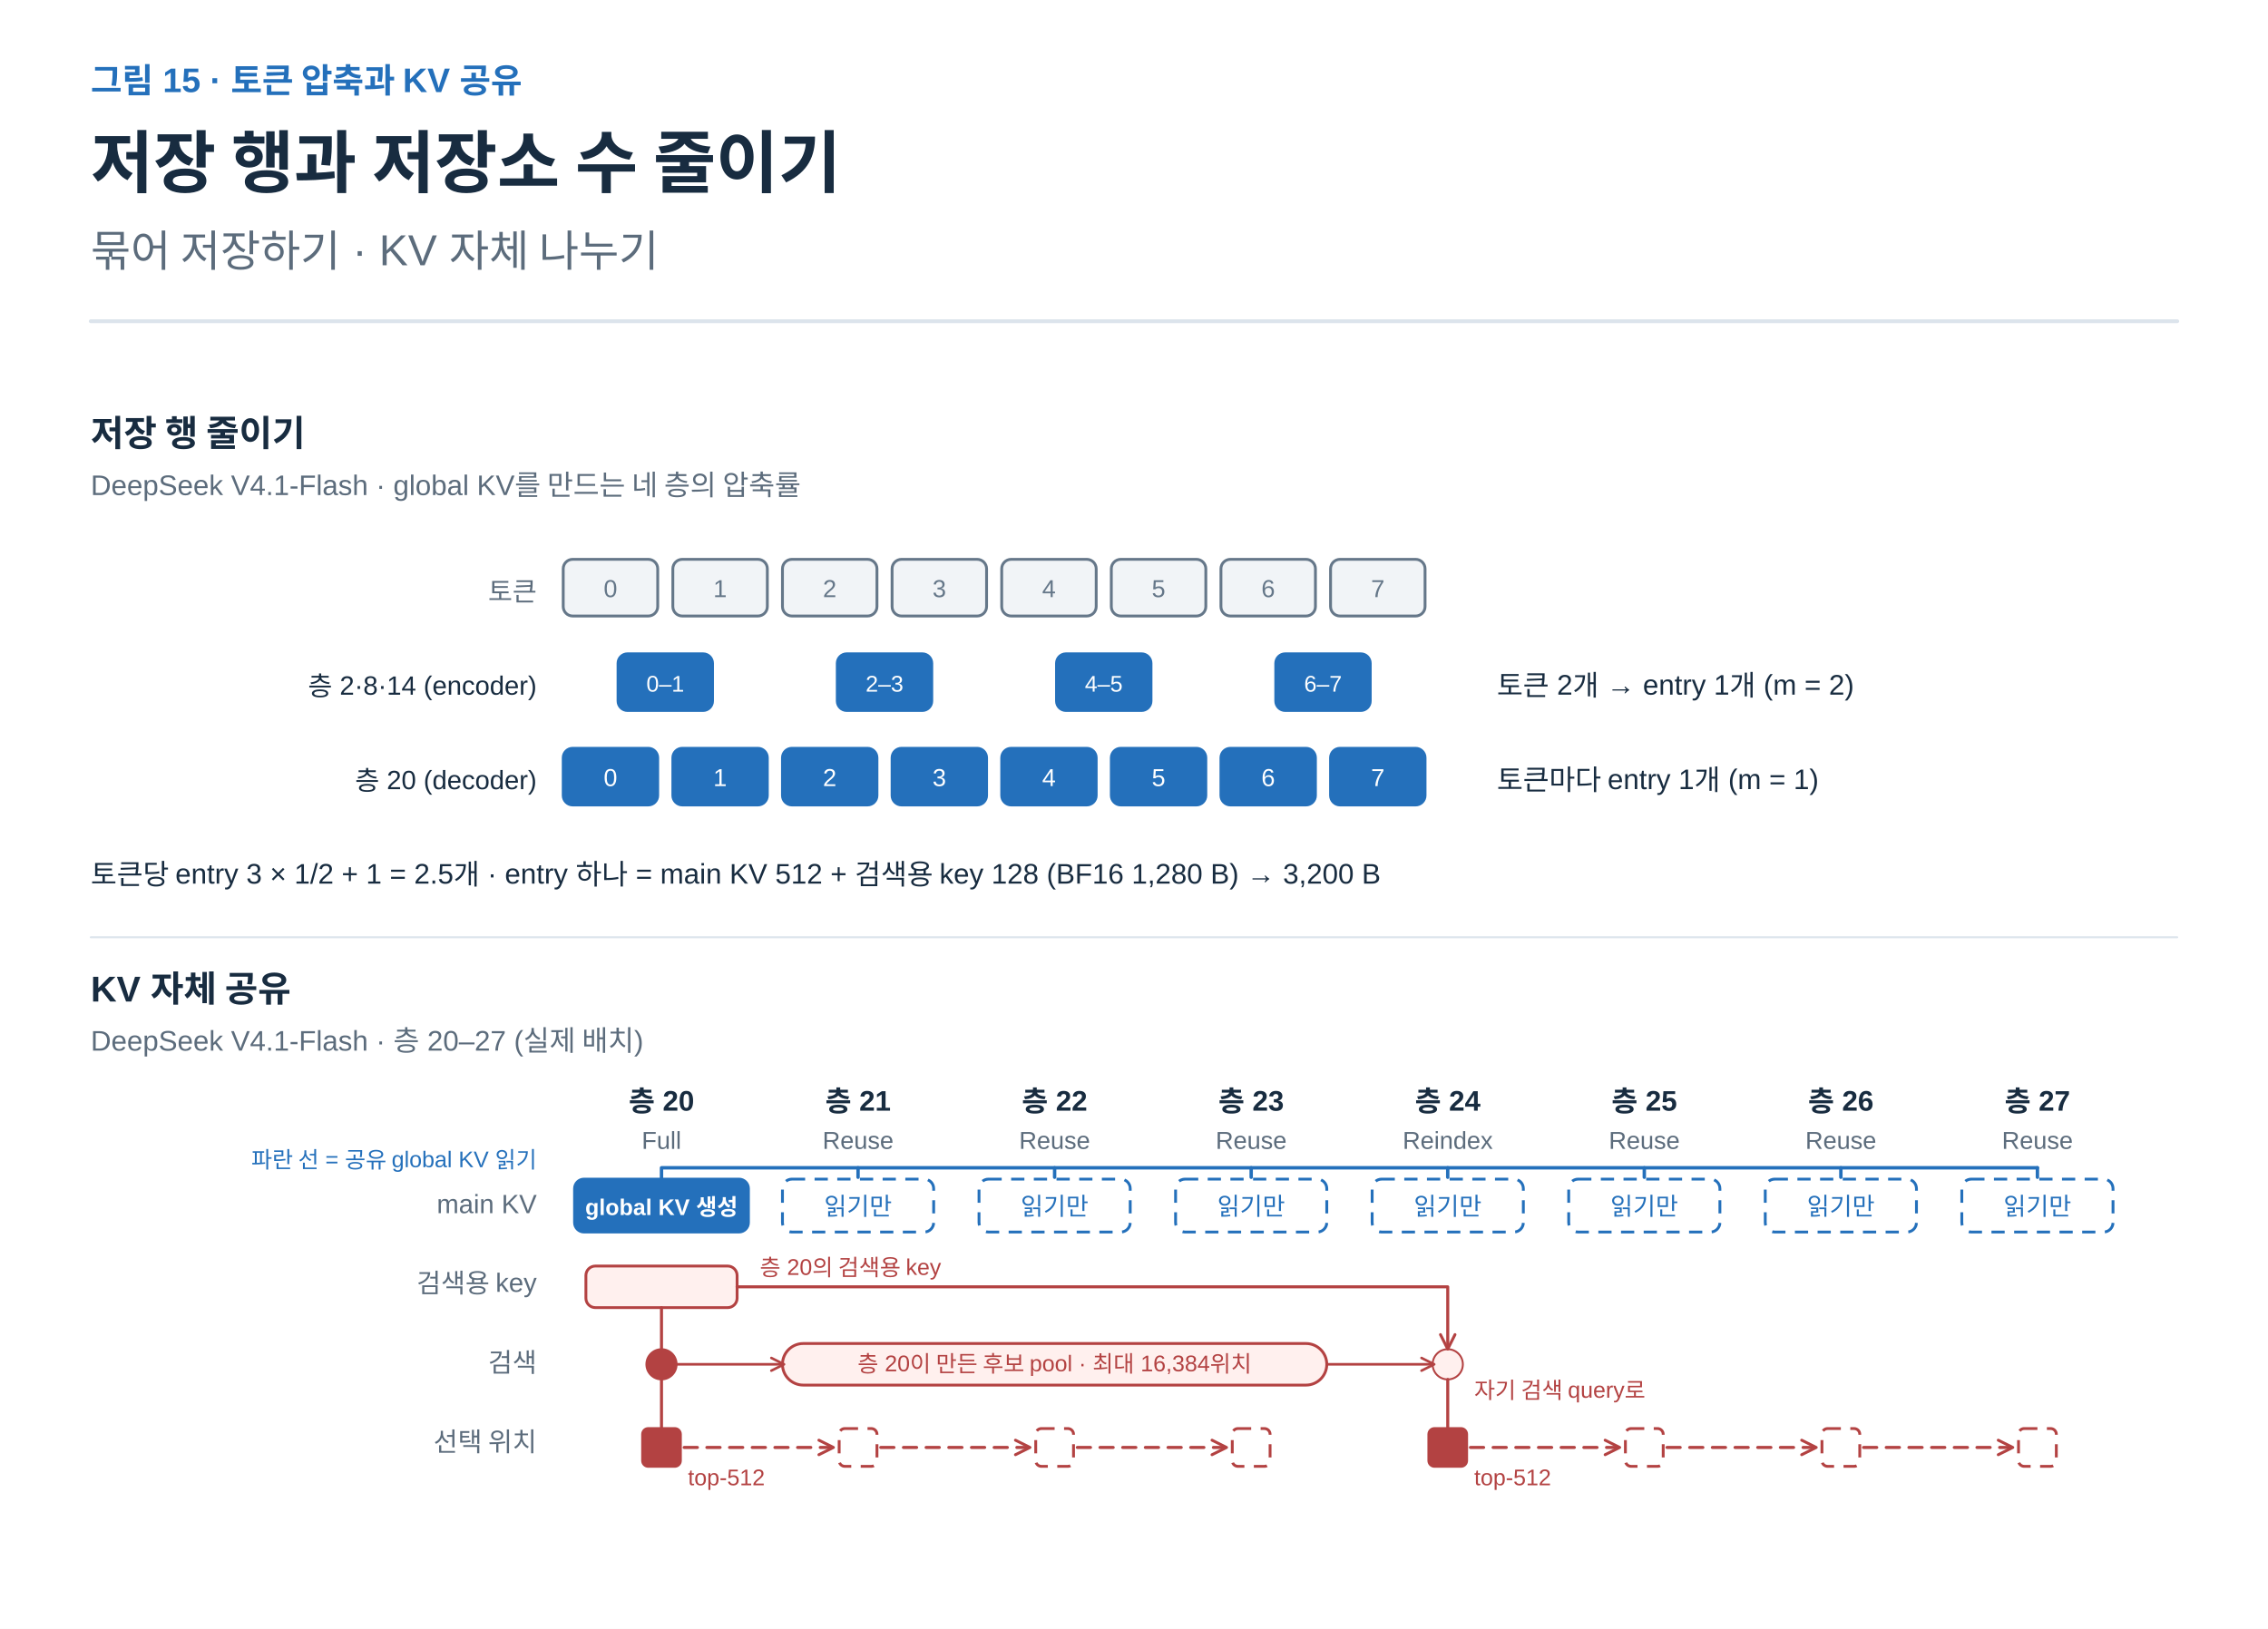
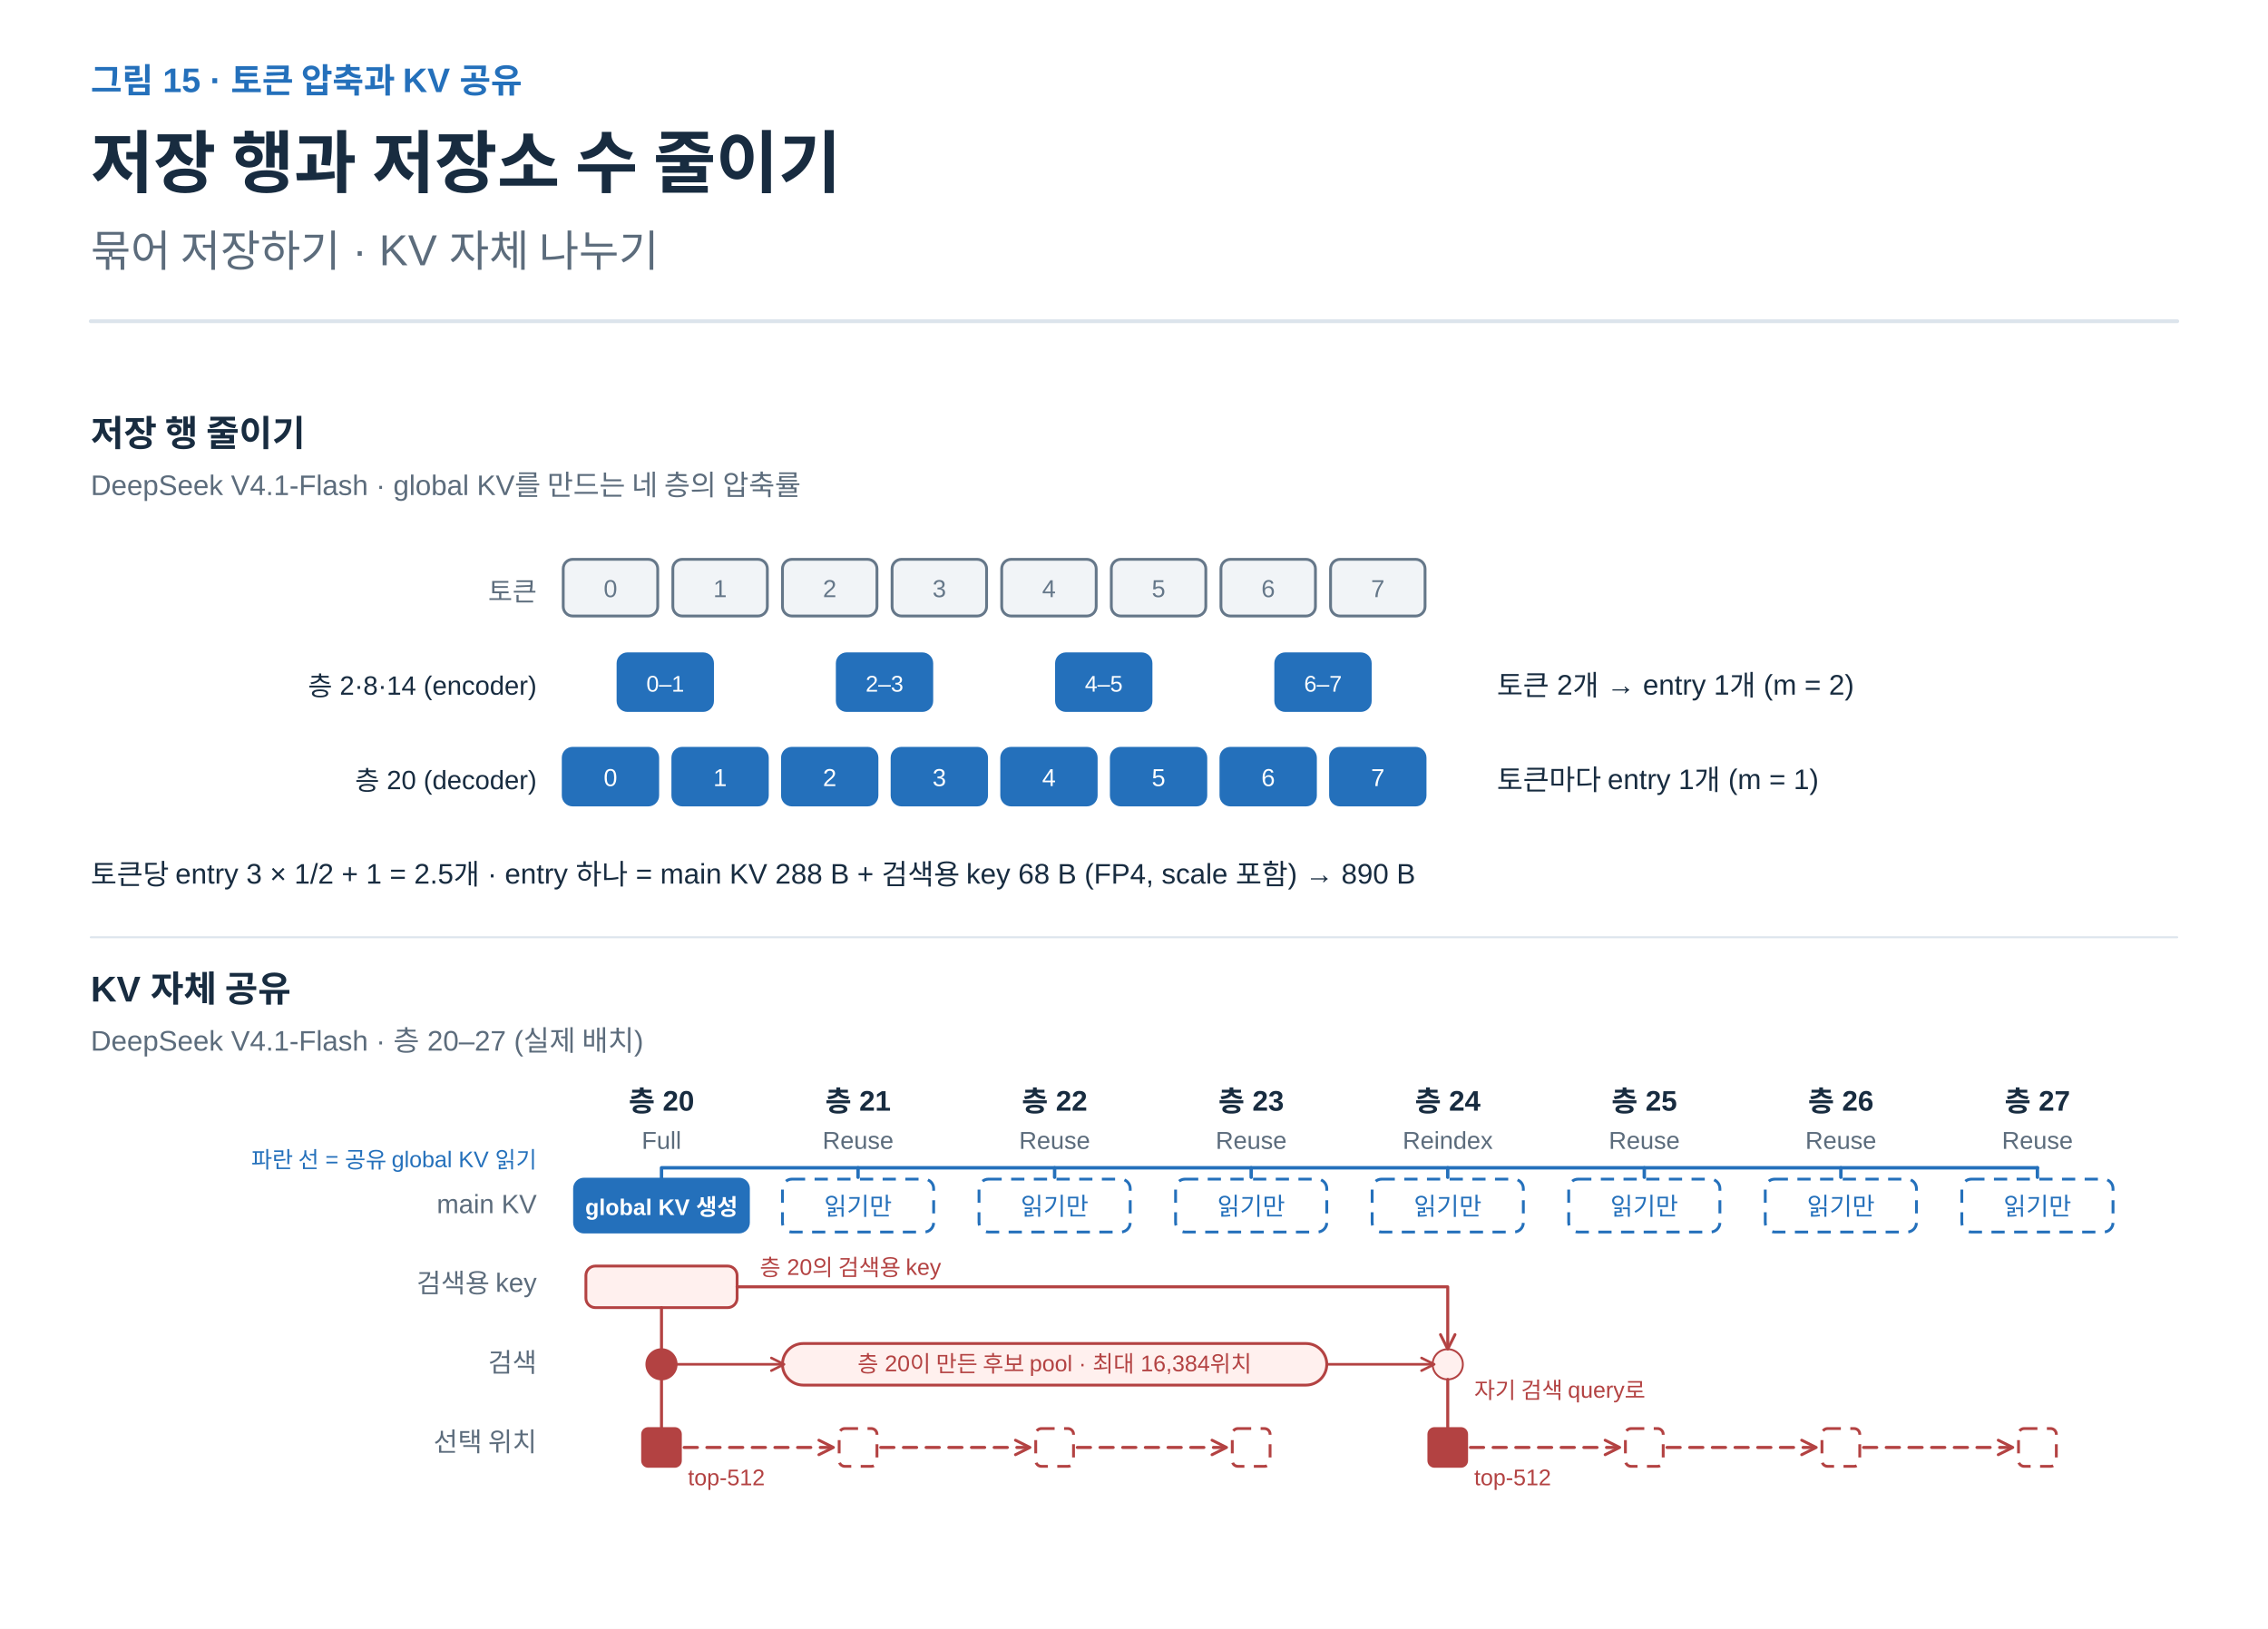
<svg xmlns="http://www.w3.org/2000/svg" width="1200" height="862" viewBox="0 0 1200 862" role="img" aria-labelledby="title desc">
  <defs>
    <marker id="arrow-ink" viewBox="0 0 10 10" refX="8" refY="5" markerWidth="6" markerHeight="6" orient="auto">
      <path d="M1 1 L9 5 L1 9" fill="none" stroke="#182C40" stroke-width="1.6" />
    </marker>
    <marker id="arrow-muted" viewBox="0 0 10 10" refX="8" refY="5" markerWidth="6" markerHeight="6" orient="auto">
      <path d="M1 1 L9 5 L1 9" fill="none" stroke="#5C6C7C" stroke-width="1.6" />
    </marker>
    <marker id="arrow-line" viewBox="0 0 10 10" refX="8" refY="5" markerWidth="6" markerHeight="6" orient="auto">
      <path d="M1 1 L9 5 L1 9" fill="none" stroke="#DCE4EC" stroke-width="1.6" />
    </marker>
    <marker id="arrow-paper" viewBox="0 0 10 10" refX="8" refY="5" markerWidth="6" markerHeight="6" orient="auto">
      <path d="M1 1 L9 5 L1 9" fill="none" stroke="#FFFFFF" stroke-width="1.6" />
    </marker>
    <marker id="arrow-blue" viewBox="0 0 10 10" refX="8" refY="5" markerWidth="6" markerHeight="6" orient="auto">
      <path d="M1 1 L9 5 L1 9" fill="none" stroke="#2470BB" stroke-width="1.6" />
    </marker>
    <marker id="arrow-teal" viewBox="0 0 10 10" refX="8" refY="5" markerWidth="6" markerHeight="6" orient="auto">
      <path d="M1 1 L9 5 L1 9" fill="none" stroke="#287D78" stroke-width="1.6" />
    </marker>
    <marker id="arrow-orange" viewBox="0 0 10 10" refX="8" refY="5" markerWidth="6" markerHeight="6" orient="auto">
      <path d="M1 1 L9 5 L1 9" fill="none" stroke="#B55B22" stroke-width="1.6" />
    </marker>
    <marker id="arrow-purple" viewBox="0 0 10 10" refX="8" refY="5" markerWidth="6" markerHeight="6" orient="auto">
      <path d="M1 1 L9 5 L1 9" fill="none" stroke="#7954A3" stroke-width="1.6" />
    </marker>
    <marker id="arrow-gray" viewBox="0 0 10 10" refX="8" refY="5" markerWidth="6" markerHeight="6" orient="auto">
      <path d="M1 1 L9 5 L1 9" fill="none" stroke="#657789" stroke-width="1.6" />
    </marker>
    <marker id="arrow-red" viewBox="0 0 10 10" refX="8" refY="5" markerWidth="6" markerHeight="6" orient="auto">
      <path d="M1 1 L9 5 L1 9" fill="none" stroke="#B34242" stroke-width="1.6" />
    </marker>
    <marker id="arrow-indigo" viewBox="0 0 10 10" refX="8" refY="5" markerWidth="6" markerHeight="6" orient="auto">
      <path d="M1 1 L9 5 L1 9" fill="none" stroke="#4C60A8" stroke-width="1.6" />
    </marker>
    <marker id="arrow-slate" viewBox="0 0 10 10" refX="8" refY="5" markerWidth="6" markerHeight="6" orient="auto">
      <path d="M1 1 L9 5 L1 9" fill="none" stroke="#8191A0" stroke-width="1.6" />
    </marker>
    <marker id="arrow-surface" viewBox="0 0 10 10" refX="8" refY="5" markerWidth="6" markerHeight="6" orient="auto">
      <path d="M1 1 L9 5 L1 9" fill="none" stroke="#F8FAFC" stroke-width="1.6" />
    </marker>
  </defs>
  <style>text{font-family:Arial,"Apple SD Gothic Neo","Noto Sans KR",sans-serif}text[font-family]{font-family:Menlo,Consolas,monospace}path{stroke-linecap:round;stroke-linejoin:round}</style>
  <rect width="100%" height="100%" fill="white" />
  <text x="48" y="49" fill="#2470BB" font-size="18" font-weight="600" text-anchor="start" data-max-width="1104">그림 15 · 토큰 압축과 KV 공유</text>
  <text x="48" y="99" fill="#182C40" font-size="36" font-weight="700" text-anchor="start" data-max-width="1104">저장 행과 저장소 수 줄이기</text>
  <text x="48" y="141" fill="#5C6C7C" font-size="23" font-weight="400" text-anchor="start" data-max-width="1104">묶어 저장하기 · KV 자체 나누기</text>
  <path d="M48,170 H1152" stroke="#DCE4EC" stroke-width="2" />
  <g transform="translate(48 206) scale(1)" data-panel="1">
    <g data-path="r0">
      <text x="0" y="30" fill="#182C40" font-size="19" font-weight="700" text-anchor="start" data-max-width="1104">저장 행 줄이기</text>
      <text x="0" y="56" fill="#5C6C7C" font-size="15" font-weight="400" text-anchor="start" data-max-width="1104">DeepSeek V4.1-Flash · global KV를 만드는 네 층의 압축률</text>
      <text x="236" y="112" fill="#5C6C7C" font-size="14" font-weight="400" text-anchor="end" data-max-width="200">토큰</text>
      <rect x="250" y="90" width="50" height="30" rx="5" fill="#F1F4F7" stroke="#657789" stroke-width="1.5" />
      <text x="275" y="110" fill="#657789" font-size="13" font-weight="400" text-anchor="middle" data-max-width="50">0</text>
      <rect x="308" y="90" width="50" height="30" rx="5" fill="#F1F4F7" stroke="#657789" stroke-width="1.5" />
      <text x="333" y="110" fill="#657789" font-size="13" font-weight="400" text-anchor="middle" data-max-width="50">1</text>
      <rect x="366" y="90" width="50" height="30" rx="5" fill="#F1F4F7" stroke="#657789" stroke-width="1.5" />
      <text x="391" y="110" fill="#657789" font-size="13" font-weight="400" text-anchor="middle" data-max-width="50">2</text>
      <rect x="424" y="90" width="50" height="30" rx="5" fill="#F1F4F7" stroke="#657789" stroke-width="1.5" />
      <text x="449" y="110" fill="#657789" font-size="13" font-weight="400" text-anchor="middle" data-max-width="50">3</text>
      <rect x="482" y="90" width="50" height="30" rx="5" fill="#F1F4F7" stroke="#657789" stroke-width="1.5" />
      <text x="507" y="110" fill="#657789" font-size="13" font-weight="400" text-anchor="middle" data-max-width="50">4</text>
      <rect x="540" y="90" width="50" height="30" rx="5" fill="#F1F4F7" stroke="#657789" stroke-width="1.5" />
      <text x="565" y="110" fill="#657789" font-size="13" font-weight="400" text-anchor="middle" data-max-width="50">5</text>
      <rect x="598" y="90" width="50" height="30" rx="5" fill="#F1F4F7" stroke="#657789" stroke-width="1.5" />
      <text x="623" y="110" fill="#657789" font-size="13" font-weight="400" text-anchor="middle" data-max-width="50">6</text>
      <rect x="656" y="90" width="50" height="30" rx="5" fill="#F1F4F7" stroke="#657789" stroke-width="1.5" />
      <text x="681" y="110" fill="#657789" font-size="13" font-weight="400" text-anchor="middle" data-max-width="50">7</text>
      <text x="236" y="162" fill="#182C40" font-size="14" font-weight="400" text-anchor="end" data-max-width="240">층 2·8·14 (encoder)</text>
      <rect x="279" y="140" width="50" height="30" rx="5" fill="#2470BB" stroke="#2470BB" stroke-width="1.5" />
      <text x="304" y="160" fill="#FFFFFF" font-size="12" font-weight="400" text-anchor="middle" data-max-width="50">0–1</text>
      <rect x="395" y="140" width="50" height="30" rx="5" fill="#2470BB" stroke="#2470BB" stroke-width="1.5" />
      <text x="420" y="160" fill="#FFFFFF" font-size="12" font-weight="400" text-anchor="middle" data-max-width="50">2–3</text>
      <rect x="511" y="140" width="50" height="30" rx="5" fill="#2470BB" stroke="#2470BB" stroke-width="1.5" />
      <text x="536" y="160" fill="#FFFFFF" font-size="12" font-weight="400" text-anchor="middle" data-max-width="50">4–5</text>
      <rect x="627" y="140" width="50" height="30" rx="5" fill="#2470BB" stroke="#2470BB" stroke-width="1.5" />
      <text x="652" y="160" fill="#FFFFFF" font-size="12" font-weight="400" text-anchor="middle" data-max-width="50">6–7</text>
      <text x="236" y="212" fill="#182C40" font-size="14" font-weight="400" text-anchor="end" data-max-width="240">층 20 (decoder)</text>
      <rect x="250" y="190" width="50" height="30" rx="5" fill="#2470BB" stroke="#2470BB" stroke-width="1.5" />
      <text x="275" y="210" fill="#FFFFFF" font-size="13" font-weight="400" text-anchor="middle" data-max-width="50">0</text>
      <rect x="308" y="190" width="50" height="30" rx="5" fill="#2470BB" stroke="#2470BB" stroke-width="1.5" />
      <text x="333" y="210" fill="#FFFFFF" font-size="13" font-weight="400" text-anchor="middle" data-max-width="50">1</text>
      <rect x="366" y="190" width="50" height="30" rx="5" fill="#2470BB" stroke="#2470BB" stroke-width="1.5" />
      <text x="391" y="210" fill="#FFFFFF" font-size="13" font-weight="400" text-anchor="middle" data-max-width="50">2</text>
      <rect x="424" y="190" width="50" height="30" rx="5" fill="#2470BB" stroke="#2470BB" stroke-width="1.5" />
      <text x="449" y="210" fill="#FFFFFF" font-size="13" font-weight="400" text-anchor="middle" data-max-width="50">3</text>
      <rect x="482" y="190" width="50" height="30" rx="5" fill="#2470BB" stroke="#2470BB" stroke-width="1.5" />
      <text x="507" y="210" fill="#FFFFFF" font-size="13" font-weight="400" text-anchor="middle" data-max-width="50">4</text>
      <rect x="540" y="190" width="50" height="30" rx="5" fill="#2470BB" stroke="#2470BB" stroke-width="1.5" />
      <text x="565" y="210" fill="#FFFFFF" font-size="13" font-weight="400" text-anchor="middle" data-max-width="50">5</text>
      <rect x="598" y="190" width="50" height="30" rx="5" fill="#2470BB" stroke="#2470BB" stroke-width="1.5" />
      <text x="623" y="210" fill="#FFFFFF" font-size="13" font-weight="400" text-anchor="middle" data-max-width="50">6</text>
      <rect x="656" y="190" width="50" height="30" rx="5" fill="#2470BB" stroke="#2470BB" stroke-width="1.5" />
      <text x="681" y="210" fill="#FFFFFF" font-size="13" font-weight="400" text-anchor="middle" data-max-width="50">7</text>
      <text x="744" y="162" fill="#182C40" font-size="15" font-weight="400" text-anchor="start" data-max-width="360">토큰 2개 → entry 1개 (m = 2)</text>
      <text x="744" y="212" fill="#182C40" font-size="15" font-weight="400" text-anchor="start" data-max-width="360">토큰마다 entry 1개 (m = 1)</text>
      <text x="0" y="262" fill="#182C40" font-size="15" font-weight="400" text-anchor="start" data-max-width="1104">
-         <tspan>토큰당 entry 3 × 1/2 + 1 = 2.5개 · entry 하나 = main KV 512 + 검색용 key 128 (BF16 1,280 B) → 3,200 B</tspan>
+         <tspan>토큰당 entry 3 × 1/2 + 1 = 2.5개 · entry 하나 = main KV 288 B + 검색용 key 68 B (FP4, scale 포함) → 890 B</tspan>
      </text>
    </g>
    <g data-path="r1">
      <path d="M0 290 L1104 290" stroke="#DCE4EC" stroke-width="1" fill="none" />
      <text x="0" y="324" fill="#182C40" font-size="19" font-weight="700" text-anchor="start" data-max-width="1104">KV 자체 공유</text>
      <text x="0" y="350" fill="#5C6C7C" font-size="15" font-weight="400" text-anchor="start" data-max-width="1104">DeepSeek V4.1-Flash · 층 20–27 (실제 배치)</text>
      <text x="236" y="436" fill="#5C6C7C" font-size="14" font-weight="400" text-anchor="end" data-max-width="220">main KV</text>
      <text x="236" y="478" fill="#5C6C7C" font-size="14" font-weight="400" text-anchor="end" data-max-width="220">검색용 key</text>
      <text x="236" y="520" fill="#5C6C7C" font-size="14" font-weight="400" text-anchor="end" data-max-width="220">검색</text>
      <text x="236" y="562" fill="#5C6C7C" font-size="14" font-weight="400" text-anchor="end" data-max-width="220">선택 위치</text>
      <text x="302" y="382" fill="#182C40" font-size="15" font-weight="700" text-anchor="middle" data-max-width="104">층 20</text>
      <text x="302" y="402" fill="#5C6C7C" font-size="13" font-weight="400" text-anchor="middle" data-max-width="104">Full</text>
      <rect x="256" y="418" width="92" height="28" rx="5" fill="#2470BB" stroke="#2470BB" stroke-width="1.5" />
      <text x="302" y="437" fill="#FFFFFF" font-size="12" font-weight="700" text-anchor="middle" data-max-width="92">global KV 생성</text>
      <rect x="262" y="464" width="80" height="22" rx="5" fill="#FFF0EE" stroke="#B34242" stroke-width="1.5" />
      <circle cx="302" cy="516" r="8" fill="#B34242" stroke="#B34242" />
      <path d="M302 486 L302 508" stroke="#B34242" stroke-width="1.6" fill="none" />
      <rect x="292" y="550" width="20" height="20" rx="3" fill="#B34242" stroke="#B34242" stroke-width="1.5" />
      <path d="M302 524 L302 550" stroke="#B34242" stroke-width="1.6" fill="none" />
      <text x="406" y="382" fill="#182C40" font-size="15" font-weight="700" text-anchor="middle" data-max-width="104">층 21</text>
      <text x="406" y="402" fill="#5C6C7C" font-size="13" font-weight="400" text-anchor="middle" data-max-width="104">Reuse</text>
      <rect x="366" y="418" width="80" height="28" rx="5" fill="#FFFFFF" stroke="#2470BB" stroke-width="1.5" stroke-dasharray="7 5" />
      <text x="406" y="437" fill="#2470BB" font-size="13" font-weight="400" text-anchor="middle" data-max-width="80">읽기만</text>
      <rect x="396" y="550" width="20" height="20" rx="3" fill="#FFFFFF" stroke="#B34242" stroke-width="1.5" stroke-dasharray="7 5" />
      <path d="M314 560 L392 560" stroke="#B34242" stroke-width="1.6" fill="none" stroke-dasharray="7 5" marker-end="url(#arrow-red)" />
      <text x="510" y="382" fill="#182C40" font-size="15" font-weight="700" text-anchor="middle" data-max-width="104">층 22</text>
      <text x="510" y="402" fill="#5C6C7C" font-size="13" font-weight="400" text-anchor="middle" data-max-width="104">Reuse</text>
      <rect x="470" y="418" width="80" height="28" rx="5" fill="#FFFFFF" stroke="#2470BB" stroke-width="1.5" stroke-dasharray="7 5" />
      <text x="510" y="437" fill="#2470BB" font-size="13" font-weight="400" text-anchor="middle" data-max-width="80">읽기만</text>
      <rect x="500" y="550" width="20" height="20" rx="3" fill="#FFFFFF" stroke="#B34242" stroke-width="1.5" stroke-dasharray="7 5" />
      <path d="M418 560 L496 560" stroke="#B34242" stroke-width="1.6" fill="none" stroke-dasharray="7 5" marker-end="url(#arrow-red)" />
      <text x="614" y="382" fill="#182C40" font-size="15" font-weight="700" text-anchor="middle" data-max-width="104">층 23</text>
      <text x="614" y="402" fill="#5C6C7C" font-size="13" font-weight="400" text-anchor="middle" data-max-width="104">Reuse</text>
      <rect x="574" y="418" width="80" height="28" rx="5" fill="#FFFFFF" stroke="#2470BB" stroke-width="1.5" stroke-dasharray="7 5" />
      <text x="614" y="437" fill="#2470BB" font-size="13" font-weight="400" text-anchor="middle" data-max-width="80">읽기만</text>
      <rect x="604" y="550" width="20" height="20" rx="3" fill="#FFFFFF" stroke="#B34242" stroke-width="1.5" stroke-dasharray="7 5" />
      <path d="M522 560 L600 560" stroke="#B34242" stroke-width="1.6" fill="none" stroke-dasharray="7 5" marker-end="url(#arrow-red)" />
      <text x="718" y="382" fill="#182C40" font-size="15" font-weight="700" text-anchor="middle" data-max-width="104">층 24</text>
      <text x="718" y="402" fill="#5C6C7C" font-size="13" font-weight="400" text-anchor="middle" data-max-width="104">Reindex</text>
      <rect x="678" y="418" width="80" height="28" rx="5" fill="#FFFFFF" stroke="#2470BB" stroke-width="1.5" stroke-dasharray="7 5" />
      <text x="718" y="437" fill="#2470BB" font-size="13" font-weight="400" text-anchor="middle" data-max-width="80">읽기만</text>
      <circle cx="718" cy="516" r="8" fill="#FFF0EE" stroke="#B34242" />
      <rect x="708" y="550" width="20" height="20" rx="3" fill="#B34242" stroke="#B34242" stroke-width="1.5" />
      <path d="M718 524 L718 550" stroke="#B34242" stroke-width="1.6" fill="none" />
      <text x="822" y="382" fill="#182C40" font-size="15" font-weight="700" text-anchor="middle" data-max-width="104">층 25</text>
      <text x="822" y="402" fill="#5C6C7C" font-size="13" font-weight="400" text-anchor="middle" data-max-width="104">Reuse</text>
      <rect x="782" y="418" width="80" height="28" rx="5" fill="#FFFFFF" stroke="#2470BB" stroke-width="1.5" stroke-dasharray="7 5" />
      <text x="822" y="437" fill="#2470BB" font-size="13" font-weight="400" text-anchor="middle" data-max-width="80">읽기만</text>
      <rect x="812" y="550" width="20" height="20" rx="3" fill="#FFFFFF" stroke="#B34242" stroke-width="1.5" stroke-dasharray="7 5" />
      <path d="M730 560 L808 560" stroke="#B34242" stroke-width="1.6" fill="none" stroke-dasharray="7 5" marker-end="url(#arrow-red)" />
      <text x="926" y="382" fill="#182C40" font-size="15" font-weight="700" text-anchor="middle" data-max-width="104">층 26</text>
      <text x="926" y="402" fill="#5C6C7C" font-size="13" font-weight="400" text-anchor="middle" data-max-width="104">Reuse</text>
      <rect x="886" y="418" width="80" height="28" rx="5" fill="#FFFFFF" stroke="#2470BB" stroke-width="1.5" stroke-dasharray="7 5" />
      <text x="926" y="437" fill="#2470BB" font-size="13" font-weight="400" text-anchor="middle" data-max-width="80">읽기만</text>
      <rect x="916" y="550" width="20" height="20" rx="3" fill="#FFFFFF" stroke="#B34242" stroke-width="1.5" stroke-dasharray="7 5" />
      <path d="M834 560 L912 560" stroke="#B34242" stroke-width="1.6" fill="none" stroke-dasharray="7 5" marker-end="url(#arrow-red)" />
      <text x="1030" y="382" fill="#182C40" font-size="15" font-weight="700" text-anchor="middle" data-max-width="104">층 27</text>
      <text x="1030" y="402" fill="#5C6C7C" font-size="13" font-weight="400" text-anchor="middle" data-max-width="104">Reuse</text>
      <rect x="990" y="418" width="80" height="28" rx="5" fill="#FFFFFF" stroke="#2470BB" stroke-width="1.5" stroke-dasharray="7 5" />
      <text x="1030" y="437" fill="#2470BB" font-size="13" font-weight="400" text-anchor="middle" data-max-width="80">읽기만</text>
      <rect x="1020" y="550" width="20" height="20" rx="3" fill="#FFFFFF" stroke="#B34242" stroke-width="1.5" stroke-dasharray="7 5" />
      <path d="M938 560 L1016 560" stroke="#B34242" stroke-width="1.6" fill="none" stroke-dasharray="7 5" marker-end="url(#arrow-red)" />
      <path d="M302 418 L302 412 L1030 412" stroke="#2470BB" stroke-width="1.8" fill="none" />
      <path d="M406 412 L406 417" stroke="#2470BB" stroke-width="1.8" fill="none" />
      <path d="M510 412 L510 417" stroke="#2470BB" stroke-width="1.8" fill="none" />
      <path d="M614 412 L614 417" stroke="#2470BB" stroke-width="1.8" fill="none" />
      <path d="M718 412 L718 417" stroke="#2470BB" stroke-width="1.8" fill="none" />
      <path d="M822 412 L822 417" stroke="#2470BB" stroke-width="1.8" fill="none" />
      <path d="M926 412 L926 417" stroke="#2470BB" stroke-width="1.8" fill="none" />
      <path d="M1030 412 L1030 417" stroke="#2470BB" stroke-width="1.8" fill="none" />
      <text x="236" y="412" fill="#2470BB" font-size="12" font-weight="400" text-anchor="end" data-max-width="200">파란 선 = 공유 global KV 읽기</text>
      <path d="M342 475 L718 475 L718 507" stroke="#B34242" stroke-width="1.6" fill="none" marker-end="url(#arrow-red)" />
      <text x="354" y="469" fill="#B34242" font-size="12" font-weight="400" text-anchor="start" data-max-width="200">층 20의 검색용 key</text>
      <text x="732" y="534" fill="#B34242" font-size="12" font-weight="400" text-anchor="start" data-max-width="150">자기 검색 query로</text>
      <rect x="366" y="505" width="288" height="22" rx="11" fill="#FFF0EE" stroke="#B34242" stroke-width="1.5" />
      <text x="510" y="520" fill="#B34242" font-size="12" font-weight="400" text-anchor="middle" data-max-width="288">층 20이 만든 후보 pool · 최대 16,384위치</text>
      <path d="M310 516 L366 516" stroke="#B34242" stroke-width="1.4" fill="none" marker-end="url(#arrow-red)" />
      <path d="M654 516 L710 516" stroke="#B34242" stroke-width="1.4" fill="none" marker-end="url(#arrow-red)" />
      <text x="316" y="580" fill="#B34242" font-size="12" font-weight="400" text-anchor="start" data-max-width="80">top-512</text>
      <text x="732" y="580" fill="#B34242" font-size="12" font-weight="400" text-anchor="start" data-max-width="80">top-512</text>
    </g>
  </g>
</svg>
